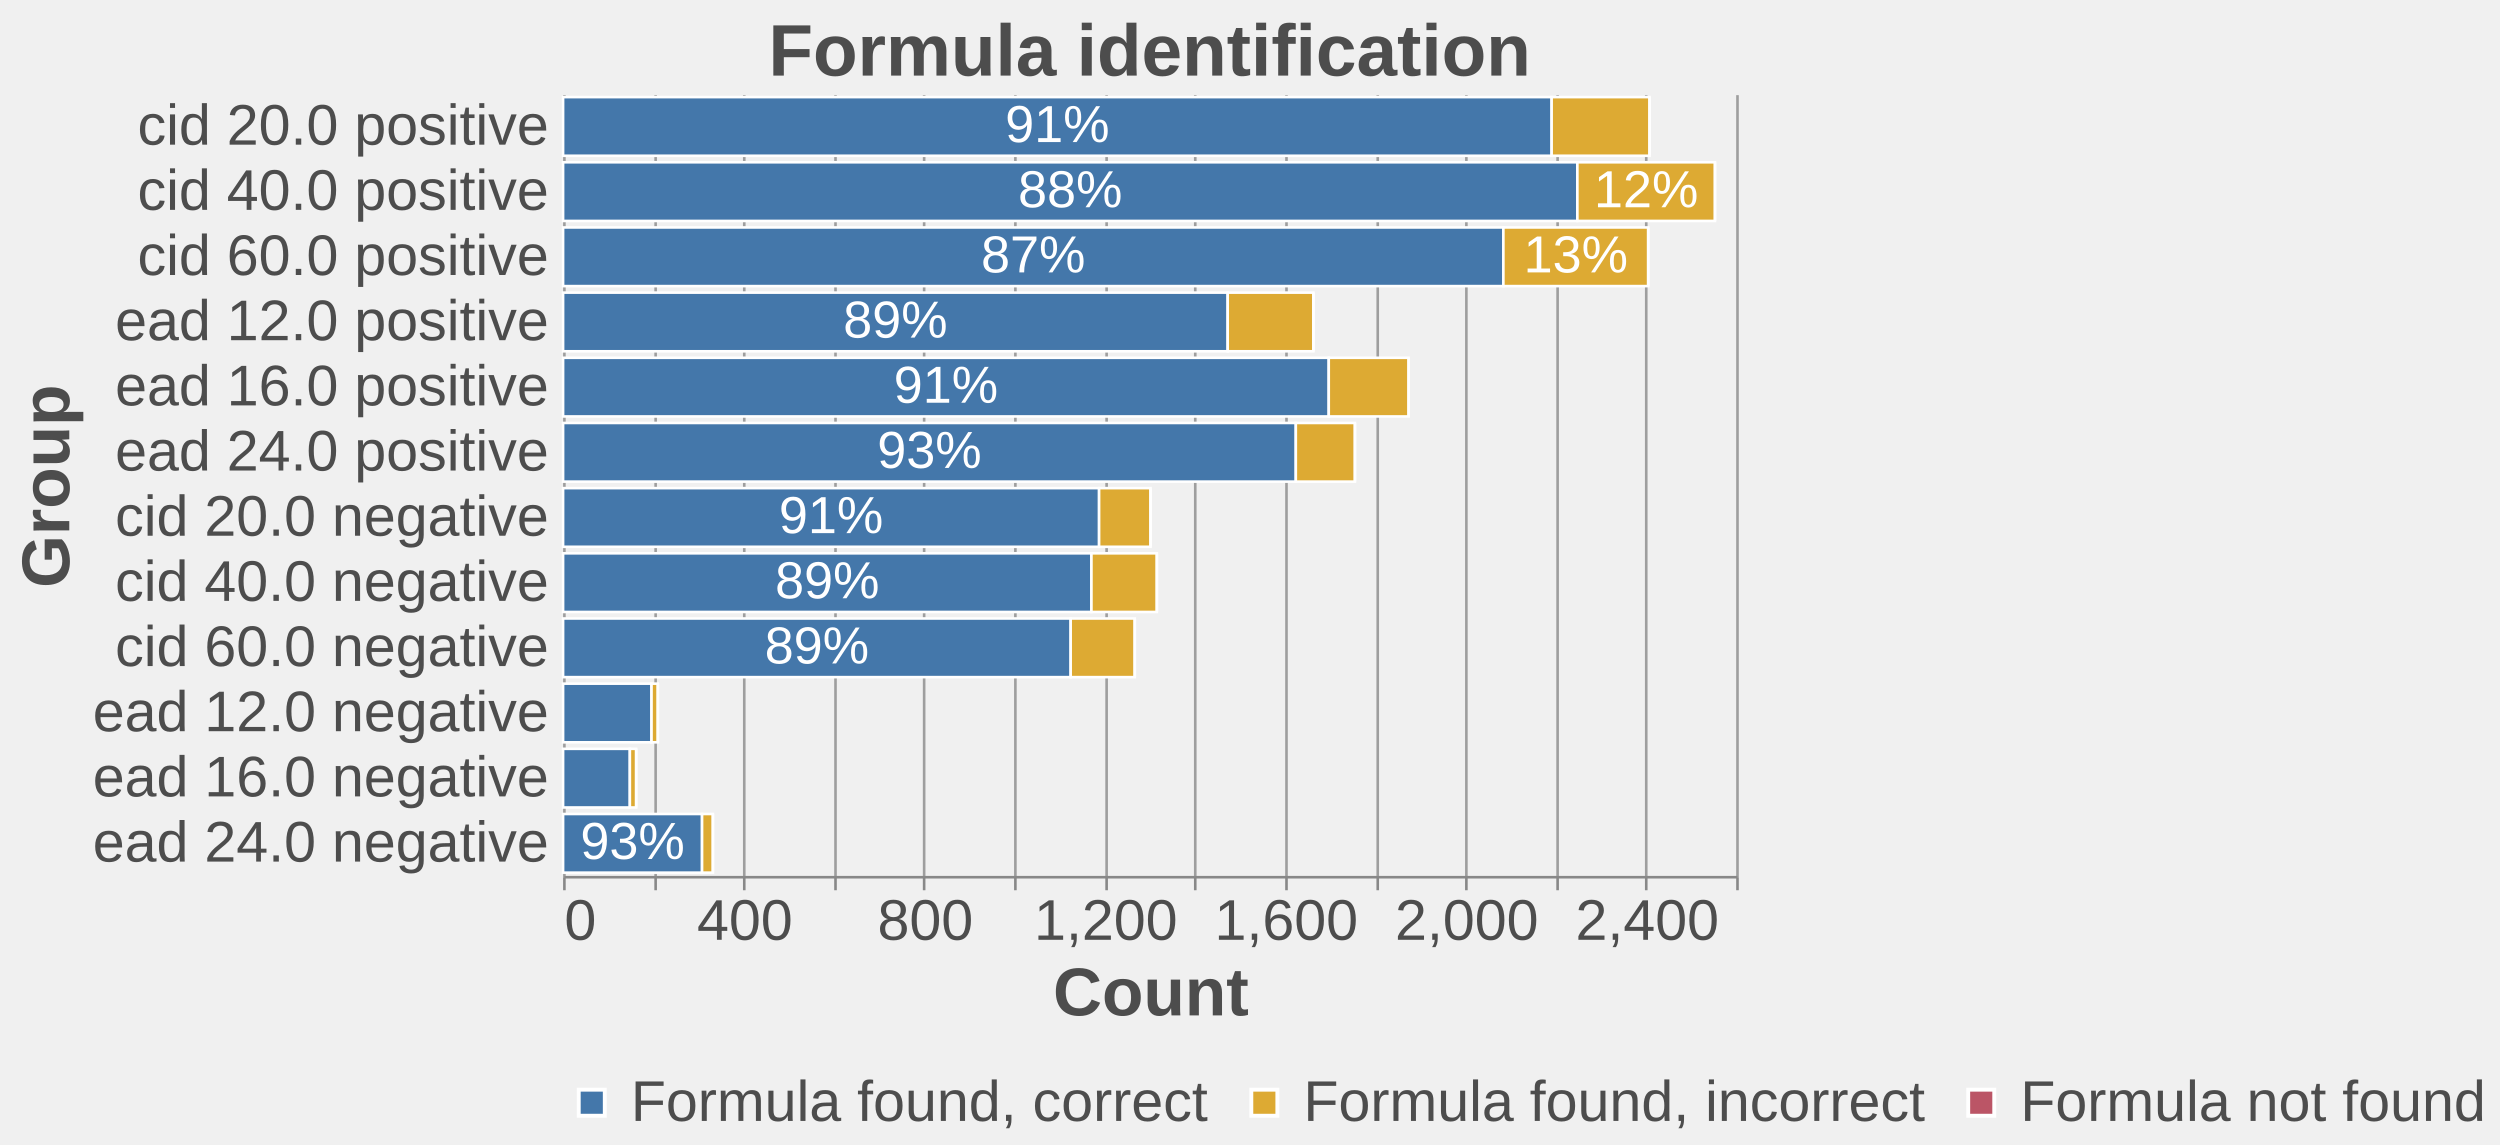
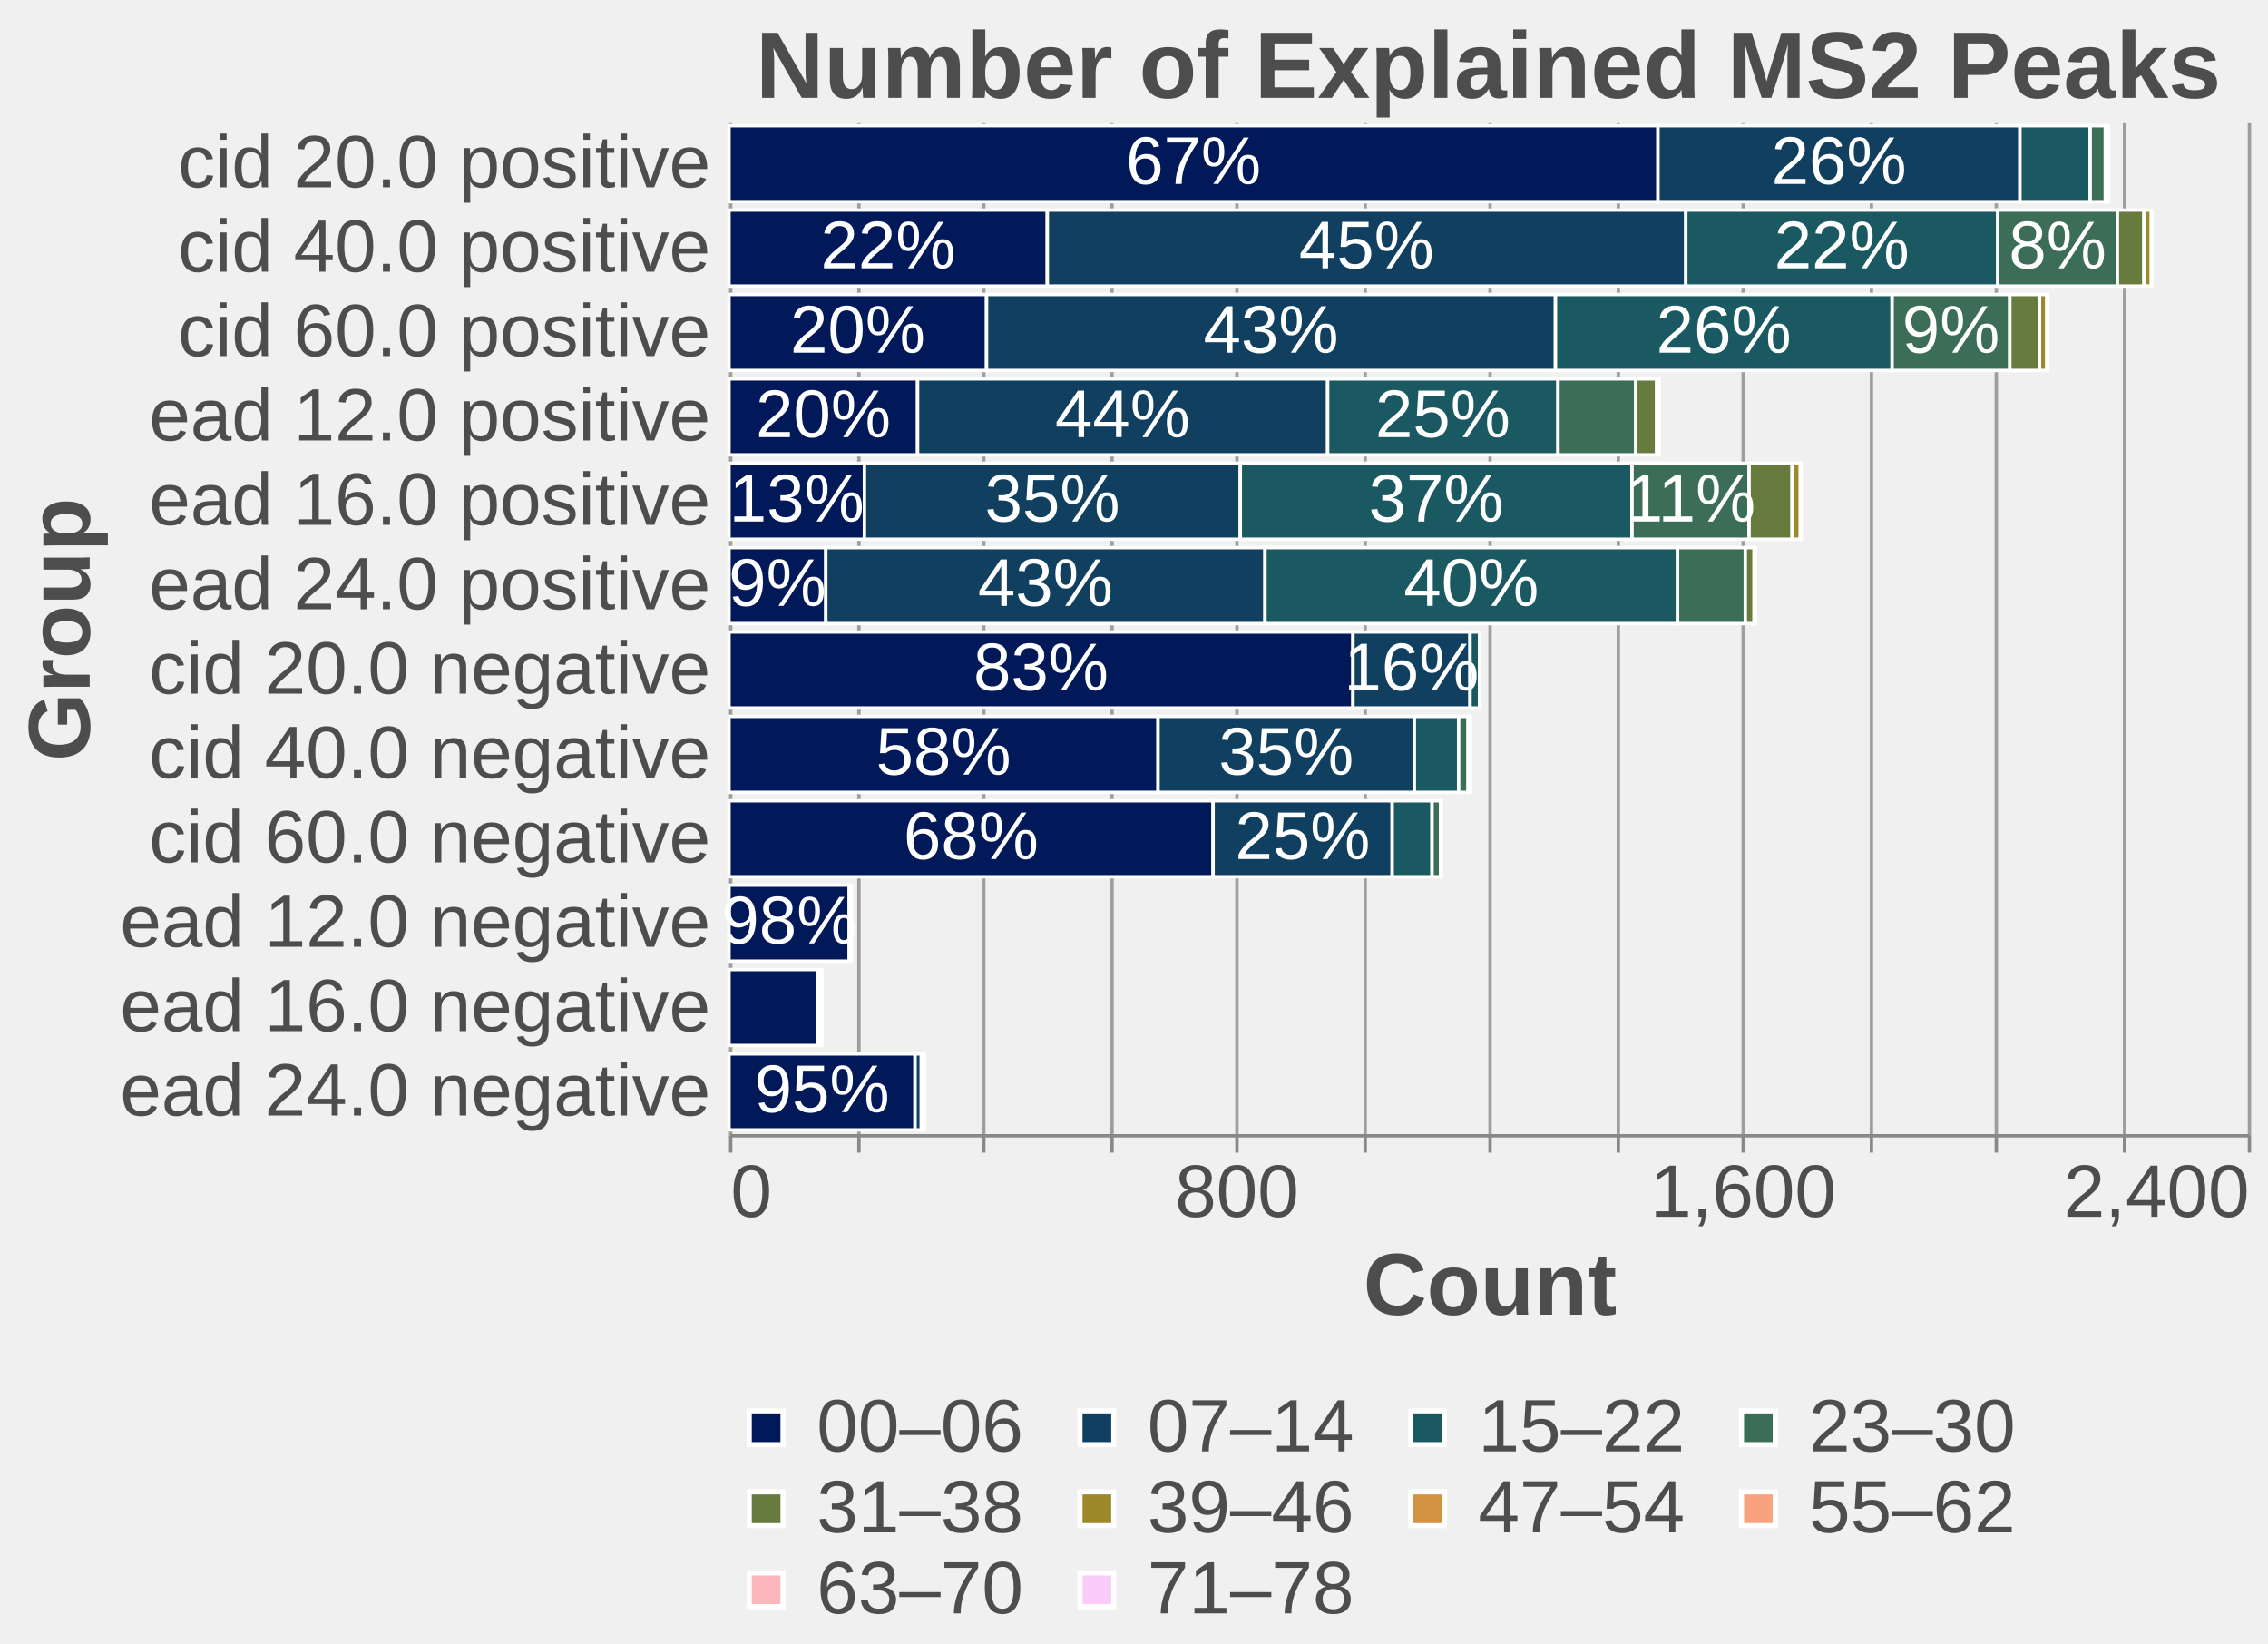
- <svg xmlns="http://www.w3.org/2000/svg" version="1.1" class="marks" width="959" height="439" viewBox="0 0 959 439">
+ <svg xmlns="http://www.w3.org/2000/svg" version="1.1" class="marks" width="672" height="487" viewBox="0 0 672 487">
  <g fill="none" stroke-miterlimit="10" transform="translate(216,36)">
    <g class="mark-group role-frame root" role="graphics-object" aria-roledescription="group mark container">
      <g transform="translate(0,0)">
        <path class="background" aria-hidden="true" d="M0,0h450v300h-450Z" stroke="#ddd" stroke-width="0" />
        <g>
          <g class="mark-group role-axis" aria-hidden="true">
            <g transform="translate(0.5,300.5)">
              <path class="background" aria-hidden="true" d="M0,0h0v0h0Z" pointer-events="none" />
              <g>
                <g class="mark-rule role-axis-grid" pointer-events="none">
                  <line transform="translate(0,0)" x2="0" y2="-300" stroke="#4d4d4d" stroke-opacity="0.5" stroke-width="1" opacity="1" />
-                   <line transform="translate(35,0)" x2="0" y2="-300" stroke="#4d4d4d" stroke-opacity="0.5" stroke-width="1" opacity="1" />
-                   <line transform="translate(69,0)" x2="0" y2="-300" stroke="#4d4d4d" stroke-opacity="0.5" stroke-width="1" opacity="1" />
-                   <line transform="translate(104,0)" x2="0" y2="-300" stroke="#4d4d4d" stroke-opacity="0.5" stroke-width="1" opacity="1" />
-                   <line transform="translate(138,0)" x2="0" y2="-300" stroke="#4d4d4d" stroke-opacity="0.5" stroke-width="1" opacity="1" />
-                   <line transform="translate(173,0)" x2="0" y2="-300" stroke="#4d4d4d" stroke-opacity="0.5" stroke-width="1" opacity="1" />
-                   <line transform="translate(208,0)" x2="0" y2="-300" stroke="#4d4d4d" stroke-opacity="0.5" stroke-width="1" opacity="1" />
-                   <line transform="translate(242,0)" x2="0" y2="-300" stroke="#4d4d4d" stroke-opacity="0.5" stroke-width="1" opacity="1" />
-                   <line transform="translate(277,0)" x2="0" y2="-300" stroke="#4d4d4d" stroke-opacity="0.5" stroke-width="1" opacity="1" />
-                   <line transform="translate(312,0)" x2="0" y2="-300" stroke="#4d4d4d" stroke-opacity="0.5" stroke-width="1" opacity="1" />
-                   <line transform="translate(346,0)" x2="0" y2="-300" stroke="#4d4d4d" stroke-opacity="0.5" stroke-width="1" opacity="1" />
-                   <line transform="translate(381,0)" x2="0" y2="-300" stroke="#4d4d4d" stroke-opacity="0.5" stroke-width="1" opacity="1" />
-                   <line transform="translate(415,0)" x2="0" y2="-300" stroke="#4d4d4d" stroke-opacity="0.5" stroke-width="1" opacity="1" />
+                   <line transform="translate(38,0)" x2="0" y2="-300" stroke="#4d4d4d" stroke-opacity="0.5" stroke-width="1" opacity="1" />
+                   <line transform="translate(75,0)" x2="0" y2="-300" stroke="#4d4d4d" stroke-opacity="0.5" stroke-width="1" opacity="1" />
+                   <line transform="translate(113,0)" x2="0" y2="-300" stroke="#4d4d4d" stroke-opacity="0.5" stroke-width="1" opacity="1" />
+                   <line transform="translate(150,0)" x2="0" y2="-300" stroke="#4d4d4d" stroke-opacity="0.5" stroke-width="1" opacity="1" />
+                   <line transform="translate(188,0)" x2="0" y2="-300" stroke="#4d4d4d" stroke-opacity="0.5" stroke-width="1" opacity="1" />
+                   <line transform="translate(225,0)" x2="0" y2="-300" stroke="#4d4d4d" stroke-opacity="0.5" stroke-width="1" opacity="1" />
+                   <line transform="translate(263,0)" x2="0" y2="-300" stroke="#4d4d4d" stroke-opacity="0.5" stroke-width="1" opacity="1" />
+                   <line transform="translate(300,0)" x2="0" y2="-300" stroke="#4d4d4d" stroke-opacity="0.5" stroke-width="1" opacity="1" />
+                   <line transform="translate(338,0)" x2="0" y2="-300" stroke="#4d4d4d" stroke-opacity="0.5" stroke-width="1" opacity="1" />
+                   <line transform="translate(375,0)" x2="0" y2="-300" stroke="#4d4d4d" stroke-opacity="0.5" stroke-width="1" opacity="1" />
+                   <line transform="translate(413,0)" x2="0" y2="-300" stroke="#4d4d4d" stroke-opacity="0.5" stroke-width="1" opacity="1" />
                  <line transform="translate(450,0)" x2="0" y2="-300" stroke="#4d4d4d" stroke-opacity="0.5" stroke-width="1" opacity="1" />
                </g>
              </g>
              <path class="foreground" aria-hidden="true" d="" pointer-events="none" display="none" />
            </g>
          </g>
-           <g class="mark-group role-axis" role="graphics-symbol" aria-roledescription="axis" aria-label="X-axis titled 'Count' for a linear scale with values from 0 to 2,600">
+           <g class="mark-group role-axis" role="graphics-symbol" aria-roledescription="axis" aria-label="X-axis titled 'Count' for a linear scale with values from 0 to 2,400">
            <g transform="translate(0.5,300.5)">
              <path class="background" aria-hidden="true" d="M0,0h0v0h0Z" pointer-events="none" />
              <g>
                <g class="mark-rule role-axis-tick" pointer-events="none">
                  <line transform="translate(0,0)" x2="0" y2="5" stroke="#888" stroke-width="1" opacity="1" />
-                   <line transform="translate(35,0)" x2="0" y2="5" stroke="#888" stroke-width="1" opacity="1" />
-                   <line transform="translate(69,0)" x2="0" y2="5" stroke="#888" stroke-width="1" opacity="1" />
-                   <line transform="translate(104,0)" x2="0" y2="5" stroke="#888" stroke-width="1" opacity="1" />
-                   <line transform="translate(138,0)" x2="0" y2="5" stroke="#888" stroke-width="1" opacity="1" />
-                   <line transform="translate(173,0)" x2="0" y2="5" stroke="#888" stroke-width="1" opacity="1" />
-                   <line transform="translate(208,0)" x2="0" y2="5" stroke="#888" stroke-width="1" opacity="1" />
-                   <line transform="translate(242,0)" x2="0" y2="5" stroke="#888" stroke-width="1" opacity="1" />
-                   <line transform="translate(277,0)" x2="0" y2="5" stroke="#888" stroke-width="1" opacity="1" />
-                   <line transform="translate(312,0)" x2="0" y2="5" stroke="#888" stroke-width="1" opacity="1" />
-                   <line transform="translate(346,0)" x2="0" y2="5" stroke="#888" stroke-width="1" opacity="1" />
-                   <line transform="translate(381,0)" x2="0" y2="5" stroke="#888" stroke-width="1" opacity="1" />
-                   <line transform="translate(415,0)" x2="0" y2="5" stroke="#888" stroke-width="1" opacity="1" />
+                   <line transform="translate(38,0)" x2="0" y2="5" stroke="#888" stroke-width="1" opacity="1" />
+                   <line transform="translate(75,0)" x2="0" y2="5" stroke="#888" stroke-width="1" opacity="1" />
+                   <line transform="translate(113,0)" x2="0" y2="5" stroke="#888" stroke-width="1" opacity="1" />
+                   <line transform="translate(150,0)" x2="0" y2="5" stroke="#888" stroke-width="1" opacity="1" />
+                   <line transform="translate(188,0)" x2="0" y2="5" stroke="#888" stroke-width="1" opacity="1" />
+                   <line transform="translate(225,0)" x2="0" y2="5" stroke="#888" stroke-width="1" opacity="1" />
+                   <line transform="translate(263,0)" x2="0" y2="5" stroke="#888" stroke-width="1" opacity="1" />
+                   <line transform="translate(300,0)" x2="0" y2="5" stroke="#888" stroke-width="1" opacity="1" />
+                   <line transform="translate(338,0)" x2="0" y2="5" stroke="#888" stroke-width="1" opacity="1" />
+                   <line transform="translate(375,0)" x2="0" y2="5" stroke="#888" stroke-width="1" opacity="1" />
+                   <line transform="translate(413,0)" x2="0" y2="5" stroke="#888" stroke-width="1" opacity="1" />
                  <line transform="translate(450,0)" x2="0" y2="5" stroke="#888" stroke-width="1" opacity="1" />
                </g>
                <g class="mark-text role-axis-label" pointer-events="none">
                  <text text-anchor="start" transform="translate(0,24)" font-family="Arial" font-size="22px" fill="#4d4d4d" opacity="1">0</text>
-                   <text text-anchor="middle" transform="translate(34.61538,24)" font-family="Arial" font-size="22px" fill="#4d4d4d" opacity="0">200</text>
-                   <text text-anchor="middle" transform="translate(69.23077,24)" font-family="Arial" font-size="22px" fill="#4d4d4d" opacity="1">400</text>
-                   <text text-anchor="middle" transform="translate(103.8462,24)" font-family="Arial" font-size="22px" fill="#4d4d4d" opacity="0">600</text>
-                   <text text-anchor="middle" transform="translate(138.4615,24)" font-family="Arial" font-size="22px" fill="#4d4d4d" opacity="1">800</text>
-                   <text text-anchor="middle" transform="translate(173.0769,24)" font-family="Arial" font-size="22px" fill="#4d4d4d" opacity="0">1,000</text>
-                   <text text-anchor="middle" transform="translate(207.6923,24)" font-family="Arial" font-size="22px" fill="#4d4d4d" opacity="1">1,200</text>
-                   <text text-anchor="middle" transform="translate(242.3077,24)" font-family="Arial" font-size="22px" fill="#4d4d4d" opacity="0">1,400</text>
-                   <text text-anchor="middle" transform="translate(276.9231,24)" font-family="Arial" font-size="22px" fill="#4d4d4d" opacity="1">1,600</text>
-                   <text text-anchor="middle" transform="translate(311.5385,24)" font-family="Arial" font-size="22px" fill="#4d4d4d" opacity="0">1,800</text>
-                   <text text-anchor="middle" transform="translate(346.1538,24)" font-family="Arial" font-size="22px" fill="#4d4d4d" opacity="1">2,000</text>
-                   <text text-anchor="middle" transform="translate(380.7692,24)" font-family="Arial" font-size="22px" fill="#4d4d4d" opacity="0">2,200</text>
-                   <text text-anchor="middle" transform="translate(415.3846,24)" font-family="Arial" font-size="22px" fill="#4d4d4d" opacity="1">2,400</text>
-                   <text text-anchor="end" transform="translate(450,24)" font-family="Arial" font-size="22px" fill="#4d4d4d" opacity="0">2,600</text>
+                   <text text-anchor="middle" transform="translate(37.5,24)" font-family="Arial" font-size="22px" fill="#4d4d4d" opacity="0">200</text>
+                   <text text-anchor="middle" transform="translate(75,24)" font-family="Arial" font-size="22px" fill="#4d4d4d" opacity="0">400</text>
+                   <text text-anchor="middle" transform="translate(112.5,24)" font-family="Arial" font-size="22px" fill="#4d4d4d" opacity="0">600</text>
+                   <text text-anchor="middle" transform="translate(150,24)" font-family="Arial" font-size="22px" fill="#4d4d4d" opacity="1">800</text>
+                   <text text-anchor="middle" transform="translate(187.5,24)" font-family="Arial" font-size="22px" fill="#4d4d4d" opacity="0">1,000</text>
+                   <text text-anchor="middle" transform="translate(225,24)" font-family="Arial" font-size="22px" fill="#4d4d4d" opacity="0">1,200</text>
+                   <text text-anchor="middle" transform="translate(262.5,24)" font-family="Arial" font-size="22px" fill="#4d4d4d" opacity="0">1,400</text>
+                   <text text-anchor="middle" transform="translate(300,24)" font-family="Arial" font-size="22px" fill="#4d4d4d" opacity="1">1,600</text>
+                   <text text-anchor="middle" transform="translate(337.5,24)" font-family="Arial" font-size="22px" fill="#4d4d4d" opacity="0">1,800</text>
+                   <text text-anchor="middle" transform="translate(375,24)" font-family="Arial" font-size="22px" fill="#4d4d4d" opacity="0">2,000</text>
+                   <text text-anchor="middle" transform="translate(412.5,24)" font-family="Arial" font-size="22px" fill="#4d4d4d" opacity="0">2,200</text>
+                   <text text-anchor="end" transform="translate(450,24)" font-family="Arial" font-size="22px" fill="#4d4d4d" opacity="1">2,400</text>
                </g>
                <g class="mark-rule role-axis-domain" pointer-events="none">
                  <line transform="translate(0,0)" x2="450" y2="0" stroke="#888" stroke-width="1" opacity="1" />
                </g>
                <g class="mark-text role-axis-title" pointer-events="none">
                  <text text-anchor="middle" transform="translate(225,53)" font-family="Arial" font-size="26px" font-weight="bold" fill="#4d4d4d" opacity="1">Count</text>
                </g>
              </g>
              <path class="foreground" aria-hidden="true" d="" pointer-events="none" display="none" />
            </g>
          </g>
          <g class="mark-group role-axis" role="graphics-symbol" aria-roledescription="axis" aria-label="Y-axis titled 'Group' for a discrete scale with 12 values: cid_[20.0]_positive, cid_[40.0]_positive, cid_[60.0]_positive, ead_[12.0]_positive, ead_[16.0]_positive, ending with ead_[24.0]_negative">
            <g transform="translate(0.5,0.5)">
              <path class="background" aria-hidden="true" d="M0,0h0v0h0Z" pointer-events="none" />
              <g>
                <g class="mark-text role-axis-label" pointer-events="none">
                  <text text-anchor="end" transform="translate(-6,19)" font-family="Arial" font-size="22px" fill="#4d4d4d" opacity="1">cid 20.0 positive</text>
                  <text text-anchor="end" transform="translate(-6,44)" font-family="Arial" font-size="22px" fill="#4d4d4d" opacity="1">cid 40.0 positive</text>
                  <text text-anchor="end" transform="translate(-6,69)" font-family="Arial" font-size="22px" fill="#4d4d4d" opacity="1">cid 60.0 positive</text>
                  <text text-anchor="end" transform="translate(-6,94)" font-family="Arial" font-size="22px" fill="#4d4d4d" opacity="1">ead 12.0 positive</text>
                  <text text-anchor="end" transform="translate(-6,119)" font-family="Arial" font-size="22px" fill="#4d4d4d" opacity="1">ead 16.0 positive</text>
                  <text text-anchor="end" transform="translate(-6,144)" font-family="Arial" font-size="22px" fill="#4d4d4d" opacity="1">ead 24.0 positive</text>
                  <text text-anchor="end" transform="translate(-6,169)" font-family="Arial" font-size="22px" fill="#4d4d4d" opacity="1">cid 20.0 negative</text>
                  <text text-anchor="end" transform="translate(-6,194)" font-family="Arial" font-size="22px" fill="#4d4d4d" opacity="1">cid 40.0 negative</text>
                  <text text-anchor="end" transform="translate(-6,219)" font-family="Arial" font-size="22px" fill="#4d4d4d" opacity="1">cid 60.0 negative</text>
                  <text text-anchor="end" transform="translate(-6,244)" font-family="Arial" font-size="22px" fill="#4d4d4d" opacity="1">ead 12.0 negative</text>
                  <text text-anchor="end" transform="translate(-6,269)" font-family="Arial" font-size="22px" fill="#4d4d4d" opacity="1">ead 16.0 negative</text>
                  <text text-anchor="end" transform="translate(-6,294)" font-family="Arial" font-size="22px" fill="#4d4d4d" opacity="1">ead 24.0 negative</text>
                </g>
                <g class="mark-text role-axis-title" pointer-events="none">
                  <text text-anchor="middle" transform="translate(-184.9258,150) rotate(-90) translate(0,-5)" font-family="Arial" font-size="26px" font-weight="bold" fill="#4d4d4d" opacity="1">Group</text>
                </g>
              </g>
              <path class="foreground" aria-hidden="true" d="" pointer-events="none" display="none" />
            </g>
          </g>
          <g class="mark-text role-mark layer_0_marks" role="graphics-object" aria-roledescription="text mark container">
            <text text-anchor="start" transform="translate(-200,-2)" font-family="Arial" font-size="36px" font-weight="bold" fill="#4d4d4d" />
          </g>
          <g class="mark-text role-mark layer_1_marks" role="graphics-object" aria-roledescription="text mark container">
-             <text text-anchor="middle" transform="translate(225,-7)" font-family="Arial" font-size="28px" font-weight="bold" fill="#4d4d4d">Formula identification</text>
+             <text text-anchor="middle" transform="translate(225,-7)" font-family="Arial" font-size="28px" font-weight="bold" fill="#4d4d4d">Number of Explained MS2 Peaks</text>
          </g>
          <g class="mark-rect role-mark layer_2_marks" role="graphics-symbol" aria-roledescription="rect mark container">
-             <path d="M0,151.25h205.615v22.5h-205.615Z" fill="#4477AA" stroke="white" stroke-width="1" />
-             <path d="M205.615,151.25h19.731v22.5h-19.731Z" fill="#DDAA33" stroke="white" stroke-width="1" />
-             <path d="M225.346,151.25h0v22.5h0Z" fill="#BB5566" stroke="white" stroke-width="1" />
-             <path d="M0,1.25h379.212v22.5h-379.212Z" fill="#4477AA" stroke="white" stroke-width="1" />
-             <path d="M379.212,1.25h37.558v22.5h-37.558Z" fill="#DDAA33" stroke="white" stroke-width="1" />
-             <path d="M416.769,1.25h0v22.5h0Z" fill="#BB5566" stroke="white" stroke-width="1" />
-             <path d="M0,176.25h202.673v22.5h-202.673Z" fill="#4477AA" stroke="white" stroke-width="1" />
-             <path d="M202.673,176.25h25.096v22.5h-25.096Z" fill="#DDAA33" stroke="white" stroke-width="1" />
-             <path d="M227.769,176.25h0v22.5h0Z" fill="#BB5566" stroke="white" stroke-width="1" />
-             <path d="M0,26.25h389.077v22.5h-389.077Z" fill="#4477AA" stroke="white" stroke-width="1" />
-             <path d="M389.077,26.25h52.788v22.5h-52.788Z" fill="#DDAA33" stroke="white" stroke-width="1" />
-             <path d="M441.865,26.25h0v22.5h0Z" fill="#BB5566" stroke="white" stroke-width="1" />
-             <path d="M0,201.25h194.712v22.5h-194.712Z" fill="#4477AA" stroke="white" stroke-width="1" />
-             <path d="M194.712,201.25h24.577v22.5h-24.577Z" fill="#DDAA33" stroke="white" stroke-width="1" />
-             <path d="M219.288,201.25h0v22.5h0Z" fill="#BB5566" stroke="white" stroke-width="1" />
-             <path d="M0,51.25h360.692v22.5h-360.692Z" fill="#4477AA" stroke="white" stroke-width="1" />
-             <path d="M360.692,51.25h55.558v22.5h-55.558Z" fill="#DDAA33" stroke="white" stroke-width="1" />
-             <path d="M416.25,51.25h0v22.5h0Z" fill="#BB5566" stroke="white" stroke-width="1" />
-             <path d="M0,226.25h33.923v22.5h-33.923Z" fill="#4477AA" stroke="white" stroke-width="1" />
-             <path d="M33.923,226.25h2.423v22.5h-2.423Z" fill="#DDAA33" stroke="white" stroke-width="1" />
-             <path d="M36.346,226.25h0v22.5h0Z" fill="#BB5566" stroke="white" stroke-width="1" />
-             <path d="M0,76.25h254.942v22.5h-254.942Z" fill="#4477AA" stroke="white" stroke-width="1" />
-             <path d="M254.942,76.25h32.885v22.5h-32.885Z" fill="#DDAA33" stroke="white" stroke-width="1" />
-             <path d="M287.827,76.25h0v22.5h0Z" fill="#BB5566" stroke="white" stroke-width="1" />
-             <path d="M0,251.25h25.615v22.5h-25.615Z" fill="#4477AA" stroke="white" stroke-width="1" />
-             <path d="M25.615,251.25h2.423v22.5h-2.423Z" fill="#DDAA33" stroke="white" stroke-width="1" />
-             <path d="M28.038,251.25h0v22.5h0Z" fill="#BB5566" stroke="white" stroke-width="1" />
-             <path d="M0,101.25h293.712v22.5h-293.712Z" fill="#4477AA" stroke="white" stroke-width="1" />
-             <path d="M293.712,101.25h30.635v22.5h-30.635Z" fill="#DDAA33" stroke="white" stroke-width="1" />
-             <path d="M324.346,101.25h0v22.5h0Z" fill="#BB5566" stroke="white" stroke-width="1" />
-             <path d="M0,276.25h53.308v22.5h-53.308Z" fill="#4477AA" stroke="white" stroke-width="1" />
-             <path d="M53.308,276.25h4.154v22.5h-4.154Z" fill="#DDAA33" stroke="white" stroke-width="1" />
-             <path d="M57.462,276.25h0v22.5h0Z" fill="#BB5566" stroke="white" stroke-width="1" />
-             <path d="M0,126.25h281.077v22.5h-281.077Z" fill="#4477AA" stroke="white" stroke-width="1" />
-             <path d="M281.077,126.25h22.673v22.5h-22.673Z" fill="#DDAA33" stroke="white" stroke-width="1" />
-             <path d="M303.75,126.25h0v22.5h0Z" fill="#BB5566" stroke="white" stroke-width="1" />
+             <path d="M0,51.25h76.312v22.5h-76.312Z" fill="#011959" stroke="white" stroke-width="1" />
+             <path d="M76.312,51.25h168.562v22.5h-168.562Z" fill="#103f60" stroke="white" stroke-width="1" />
+             <path d="M244.875,51.25h99.75v22.5h-99.75Z" fill="#1b5962" stroke="white" stroke-width="1" />
+             <path d="M344.625,51.25h34.875v22.5h-34.875Z" fill="#3c6d56" stroke="white" stroke-width="1" />
+             <path d="M379.5,51.25h8.812v22.5h-8.812Z" fill="#687b3e" stroke="white" stroke-width="1" />
+             <path d="M388.312,51.25h2.25v22.5h-2.25Z" fill="#9d892b" stroke="white" stroke-width="1" />
+             <path d="M390.562,51.25h0v22.5h0Z" fill="#d29343" stroke="white" stroke-width="1" />
+             <path d="M390.562,51.25h0v22.5h0Z" fill="#f8a27e" stroke="white" stroke-width="1" />
+             <path d="M390.562,51.25h0v22.5h0Z" fill="#fdb7bc" stroke="white" stroke-width="1" />
+             <path d="M390.562,51.25h0.188v22.5h-0.188Z" fill="#faccfa" stroke="white" stroke-width="1" />
+             <path d="M0,26.25h94.312v22.5h-94.312Z" fill="#011959" stroke="white" stroke-width="1" />
+             <path d="M94.312,26.25h189.188v22.5h-189.188Z" fill="#103f60" stroke="white" stroke-width="1" />
+             <path d="M283.5,26.25h92.438v22.5h-92.438Z" fill="#1b5962" stroke="white" stroke-width="1" />
+             <path d="M375.938,26.25h35.438v22.5h-35.438Z" fill="#3c6d56" stroke="white" stroke-width="1" />
+             <path d="M411.375,26.25h7.875v22.5h-7.875Z" fill="#687b3e" stroke="white" stroke-width="1" />
+             <path d="M419.25,26.25h2.25v22.5h-2.25Z" fill="#9d892b" stroke="white" stroke-width="1" />
+             <path d="M421.5,26.25h0v22.5h0Z" fill="#d29343" stroke="white" stroke-width="1" />
+             <path d="M421.5,26.25h0v22.5h0Z" fill="#f8a27e" stroke="white" stroke-width="1" />
+             <path d="M421.5,26.25h0v22.5h0Z" fill="#fdb7bc" stroke="white" stroke-width="1" />
+             <path d="M421.5,26.25h0v22.5h0Z" fill="#faccfa" stroke="white" stroke-width="1" />
+             <path d="M0,101.25h40.125v22.5h-40.125Z" fill="#011959" stroke="white" stroke-width="1" />
+             <path d="M40.125,101.25h111.375v22.5h-111.375Z" fill="#103f60" stroke="white" stroke-width="1" />
+             <path d="M151.5,101.25h116.062v22.5h-116.062Z" fill="#1b5962" stroke="white" stroke-width="1" />
+             <path d="M267.562,101.25h34.688v22.5h-34.688Z" fill="#3c6d56" stroke="white" stroke-width="1" />
+             <path d="M302.25,101.25h12.75v22.5h-12.75Z" fill="#687b3e" stroke="white" stroke-width="1" />
+             <path d="M315,101.25h2.438v22.5h-2.438Z" fill="#9d892b" stroke="white" stroke-width="1" />
+             <path d="M317.438,101.25h0.188v22.5h-0.188Z" fill="#d29343" stroke="white" stroke-width="1" />
+             <path d="M317.625,101.25h0v22.5h0Z" fill="#f8a27e" stroke="white" stroke-width="1" />
+             <path d="M317.625,101.25h0v22.5h0Z" fill="#fdb7bc" stroke="white" stroke-width="1" />
+             <path d="M317.625,101.25h0v22.5h0Z" fill="#faccfa" stroke="white" stroke-width="1" />
+             <path d="M0,126.25h28.688v22.5h-28.688Z" fill="#011959" stroke="white" stroke-width="1" />
+             <path d="M28.688,126.25h130.125v22.5h-130.125Z" fill="#103f60" stroke="white" stroke-width="1" />
+             <path d="M158.812,126.25h122.25v22.5h-122.25Z" fill="#1b5962" stroke="white" stroke-width="1" />
+             <path d="M281.062,126.25h20.062v22.5h-20.062Z" fill="#3c6d56" stroke="white" stroke-width="1" />
+             <path d="M301.125,126.25h2.625v22.5h-2.625Z" fill="#687b3e" stroke="white" stroke-width="1" />
+             <path d="M303.75,126.25h0.375v22.5h-0.375Z" fill="#9d892b" stroke="white" stroke-width="1" />
+             <path d="M304.125,126.25h0v22.5h0Z" fill="#d29343" stroke="white" stroke-width="1" />
+             <path d="M304.125,126.25h0v22.5h0Z" fill="#f8a27e" stroke="white" stroke-width="1" />
+             <path d="M304.125,126.25h0v22.5h0Z" fill="#fdb7bc" stroke="white" stroke-width="1" />
+             <path d="M304.125,126.25h0v22.5h0Z" fill="#faccfa" stroke="white" stroke-width="1" />
+             <path d="M0,76.25h55.875v22.5h-55.875Z" fill="#011959" stroke="white" stroke-width="1" />
+             <path d="M55.875,76.25h121.5v22.5h-121.5Z" fill="#103f60" stroke="white" stroke-width="1" />
+             <path d="M177.375,76.25h68.25v22.5h-68.25Z" fill="#1b5962" stroke="white" stroke-width="1" />
+             <path d="M245.625,76.25h23.063v22.5h-23.063Z" fill="#3c6d56" stroke="white" stroke-width="1" />
+             <path d="M268.688,76.25h6.188v22.5h-6.188Z" fill="#687b3e" stroke="white" stroke-width="1" />
+             <path d="M274.875,76.25h0.75v22.5h-0.75Z" fill="#9d892b" stroke="white" stroke-width="1" />
+             <path d="M275.625,76.25h0v22.5h0Z" fill="#d29343" stroke="white" stroke-width="1" />
+             <path d="M275.625,76.25h0v22.5h0Z" fill="#f8a27e" stroke="white" stroke-width="1" />
+             <path d="M275.625,76.25h0v22.5h0Z" fill="#fdb7bc" stroke="white" stroke-width="1" />
+             <path d="M275.625,76.25h0v22.5h0Z" fill="#faccfa" stroke="white" stroke-width="1" />
+             <path d="M0,1.25h275.25v22.5h-275.25Z" fill="#011959" stroke="white" stroke-width="1" />
+             <path d="M275.25,1.25h107.25v22.5h-107.25Z" fill="#103f60" stroke="white" stroke-width="1" />
+             <path d="M382.5,1.25h20.812v22.5h-20.812Z" fill="#1b5962" stroke="white" stroke-width="1" />
+             <path d="M403.312,1.25h4.5v22.5h-4.5Z" fill="#3c6d56" stroke="white" stroke-width="1" />
+             <path d="M407.812,1.25h0.562v22.5h-0.562Z" fill="#687b3e" stroke="white" stroke-width="1" />
+             <path d="M408.375,1.25h0.188v22.5h-0.188Z" fill="#9d892b" stroke="white" stroke-width="1" />
+             <path d="M408.562,1.25h0v22.5h0Z" fill="#d29343" stroke="white" stroke-width="1" />
+             <path d="M408.562,1.25h0v22.5h0Z" fill="#f8a27e" stroke="white" stroke-width="1" />
+             <path d="M408.562,1.25h0v22.5h0Z" fill="#fdb7bc" stroke="white" stroke-width="1" />
+             <path d="M408.562,1.25h0v22.5h0Z" fill="#faccfa" stroke="white" stroke-width="1" />
+             <path d="M0,251.25h26.438v22.5h-26.438Z" fill="#011959" stroke="white" stroke-width="1" />
+             <path d="M26.438,251.25h0.938v22.5h-0.938Z" fill="#103f60" stroke="white" stroke-width="1" />
+             <path d="M27.375,251.25h0v22.5h0Z" fill="#1b5962" stroke="white" stroke-width="1" />
+             <path d="M27.375,251.25h0v22.5h0Z" fill="#3c6d56" stroke="white" stroke-width="1" />
+             <path d="M27.375,251.25h0v22.5h0Z" fill="#687b3e" stroke="white" stroke-width="1" />
+             <path d="M27.375,251.25h0v22.5h0Z" fill="#9d892b" stroke="white" stroke-width="1" />
+             <path d="M27.375,251.25h0v22.5h0Z" fill="#d29343" stroke="white" stroke-width="1" />
+             <path d="M27.375,251.25h0v22.5h0Z" fill="#f8a27e" stroke="white" stroke-width="1" />
+             <path d="M27.375,251.25h0v22.5h0Z" fill="#fdb7bc" stroke="white" stroke-width="1" />
+             <path d="M27.375,251.25h0v22.5h0Z" fill="#faccfa" stroke="white" stroke-width="1" />
+             <path d="M0,201.25h143.438v22.5h-143.438Z" fill="#011959" stroke="white" stroke-width="1" />
+             <path d="M143.438,201.25h53.062v22.5h-53.062Z" fill="#103f60" stroke="white" stroke-width="1" />
+             <path d="M196.5,201.25h11.812v22.5h-11.812Z" fill="#1b5962" stroke="white" stroke-width="1" />
+             <path d="M208.312,201.25h2.625v22.5h-2.625Z" fill="#3c6d56" stroke="white" stroke-width="1" />
+             <path d="M210.938,201.25h0v22.5h0Z" fill="#687b3e" stroke="white" stroke-width="1" />
+             <path d="M210.938,201.25h0v22.5h0Z" fill="#9d892b" stroke="white" stroke-width="1" />
+             <path d="M210.938,201.25h0v22.5h0Z" fill="#d29343" stroke="white" stroke-width="1" />
+             <path d="M210.938,201.25h0v22.5h0Z" fill="#f8a27e" stroke="white" stroke-width="1" />
+             <path d="M210.938,201.25h0v22.5h0Z" fill="#fdb7bc" stroke="white" stroke-width="1" />
+             <path d="M210.938,201.25h0v22.5h0Z" fill="#faccfa" stroke="white" stroke-width="1" />
+             <path d="M0,151.25h184.875v22.5h-184.875Z" fill="#011959" stroke="white" stroke-width="1" />
+             <path d="M184.875,151.25h34.688v22.5h-34.688Z" fill="#103f60" stroke="white" stroke-width="1" />
+             <path d="M219.562,151.25h2.812v22.5h-2.812Z" fill="#1b5962" stroke="white" stroke-width="1" />
+             <path d="M222.375,151.25h0v22.5h0Z" fill="#3c6d56" stroke="white" stroke-width="1" />
+             <path d="M222.375,151.25h0v22.5h0Z" fill="#687b3e" stroke="white" stroke-width="1" />
+             <path d="M222.375,151.25h0v22.5h0Z" fill="#9d892b" stroke="white" stroke-width="1" />
+             <path d="M222.375,151.25h0v22.5h0Z" fill="#d29343" stroke="white" stroke-width="1" />
+             <path d="M222.375,151.25h0v22.5h0Z" fill="#f8a27e" stroke="white" stroke-width="1" />
+             <path d="M222.375,151.25h0v22.5h0Z" fill="#fdb7bc" stroke="white" stroke-width="1" />
+             <path d="M222.375,151.25h0v22.5h0Z" fill="#faccfa" stroke="white" stroke-width="1" />
+             <path d="M0,176.25h127.125v22.5h-127.125Z" fill="#011959" stroke="white" stroke-width="1" />
+             <path d="M127.125,176.25h75.938v22.5h-75.938Z" fill="#103f60" stroke="white" stroke-width="1" />
+             <path d="M203.062,176.25h13.125v22.5h-13.125Z" fill="#1b5962" stroke="white" stroke-width="1" />
+             <path d="M216.188,176.25h2.812v22.5h-2.812Z" fill="#3c6d56" stroke="white" stroke-width="1" />
+             <path d="M219,176.25h0.375v22.5h-0.375Z" fill="#687b3e" stroke="white" stroke-width="1" />
+             <path d="M219.375,176.25h0.188v22.5h-0.188Z" fill="#9d892b" stroke="white" stroke-width="1" />
+             <path d="M219.562,176.25h0v22.5h0Z" fill="#d29343" stroke="white" stroke-width="1" />
+             <path d="M219.562,176.25h0v22.5h0Z" fill="#f8a27e" stroke="white" stroke-width="1" />
+             <path d="M219.562,176.25h0v22.5h0Z" fill="#fdb7bc" stroke="white" stroke-width="1" />
+             <path d="M219.562,176.25h0v22.5h0Z" fill="#faccfa" stroke="white" stroke-width="1" />
+             <path d="M0,276.25h55.125v22.5h-55.125Z" fill="#011959" stroke="white" stroke-width="1" />
+             <path d="M55.125,276.25h1.875v22.5h-1.875Z" fill="#103f60" stroke="white" stroke-width="1" />
+             <path d="M57,276.25h0.375v22.5h-0.375Z" fill="#1b5962" stroke="white" stroke-width="1" />
+             <path d="M57.375,276.25h0.375v22.5h-0.375Z" fill="#3c6d56" stroke="white" stroke-width="1" />
+             <path d="M57.75,276.25h0v22.5h0Z" fill="#687b3e" stroke="white" stroke-width="1" />
+             <path d="M57.75,276.25h0v22.5h0Z" fill="#9d892b" stroke="white" stroke-width="1" />
+             <path d="M57.75,276.25h0v22.5h0Z" fill="#d29343" stroke="white" stroke-width="1" />
+             <path d="M57.75,276.25h0v22.5h0Z" fill="#f8a27e" stroke="white" stroke-width="1" />
+             <path d="M57.75,276.25h0v22.5h0Z" fill="#fdb7bc" stroke="white" stroke-width="1" />
+             <path d="M57.75,276.25h0v22.5h0Z" fill="#faccfa" stroke="white" stroke-width="1" />
+             <path d="M0,226.25h35.625v22.5h-35.625Z" fill="#011959" stroke="white" stroke-width="1" />
+             <path d="M35.625,226.25h0.562v22.5h-0.562Z" fill="#103f60" stroke="white" stroke-width="1" />
+             <path d="M36.188,226.25h0v22.5h0Z" fill="#1b5962" stroke="white" stroke-width="1" />
+             <path d="M36.188,226.25h0v22.5h0Z" fill="#3c6d56" stroke="white" stroke-width="1" />
+             <path d="M36.188,226.25h0v22.5h0Z" fill="#687b3e" stroke="white" stroke-width="1" />
+             <path d="M36.188,226.25h0v22.5h0Z" fill="#9d892b" stroke="white" stroke-width="1" />
+             <path d="M36.188,226.25h0v22.5h0Z" fill="#d29343" stroke="white" stroke-width="1" />
+             <path d="M36.188,226.25h0v22.5h0Z" fill="#f8a27e" stroke="white" stroke-width="1" />
+             <path d="M36.188,226.25h0v22.5h0Z" fill="#fdb7bc" stroke="white" stroke-width="1" />
+             <path d="M36.188,226.25h0v22.5h0Z" fill="#faccfa" stroke="white" stroke-width="1" />
          </g>
          <g class="mark-text role-mark layer_3_marks" role="graphics-object" aria-roledescription="text mark container">
-             <text text-anchor="middle" transform="translate(102.8077,168.5)" font-family="Arial" font-size="20px" fill="white">91%</text>
-             <text text-anchor="middle" transform="translate(189.6058,18.5)" font-family="Arial" font-size="20px" fill="white">91%</text>
-             <text text-anchor="middle" transform="translate(101.3365,193.5)" font-family="Arial" font-size="20px" fill="white">89%</text>
-             <text text-anchor="middle" transform="translate(194.5385,43.5)" font-family="Arial" font-size="20px" fill="white">88%</text>
-             <text text-anchor="middle" transform="translate(415.4712,43.5)" font-family="Arial" font-size="20px" fill="white">12%</text>
-             <text text-anchor="middle" transform="translate(97.35577,218.5)" font-family="Arial" font-size="20px" fill="white">89%</text>
-             <text text-anchor="middle" transform="translate(180.3462,68.5)" font-family="Arial" font-size="20px" fill="white">87%</text>
-             <text text-anchor="middle" transform="translate(388.4712,68.5)" font-family="Arial" font-size="20px" fill="white">13%</text>
-             <text text-anchor="middle" transform="translate(127.4712,93.5)" font-family="Arial" font-size="20px" fill="white">89%</text>
-             <text text-anchor="middle" transform="translate(146.8558,118.5)" font-family="Arial" font-size="20px" fill="white">91%</text>
-             <text text-anchor="middle" transform="translate(26.65385,293.5)" font-family="Arial" font-size="20px" fill="white">93%</text>
-             <text text-anchor="middle" transform="translate(140.5385,143.5)" font-family="Arial" font-size="20px" fill="white">93%</text>
-           </g>
-           <g class="mark-group role-legend" role="graphics-symbol" aria-roledescription="legend" aria-label="Symbol legend for fill color with 3 values: Formula found, correct, Formula found, incorrect, Formula not found">
+             <text text-anchor="middle" transform="translate(38.15625,68.5)" font-family="Arial" font-size="20px" fill="white">20%</text>
+             <text text-anchor="middle" transform="translate(160.5938,68.5)" font-family="Arial" font-size="20px" fill="white">43%</text>
+             <text text-anchor="middle" transform="translate(294.75,68.5)" font-family="Arial" font-size="20px" fill="white">26%</text>
+             <text text-anchor="middle" transform="translate(362.0625,68.5)" font-family="Arial" font-size="20px" fill="white">9%</text>
+             <text text-anchor="middle" transform="translate(47.15625,43.5)" font-family="Arial" font-size="20px" fill="white">22%</text>
+             <text text-anchor="middle" transform="translate(188.9062,43.5)" font-family="Arial" font-size="20px" fill="white">45%</text>
+             <text text-anchor="middle" transform="translate(329.7188,43.5)" font-family="Arial" font-size="20px" fill="white">22%</text>
+             <text text-anchor="middle" transform="translate(393.6562,43.5)" font-family="Arial" font-size="20px" fill="white">8%</text>
+             <text text-anchor="middle" transform="translate(20.0625,118.5)" font-family="Arial" font-size="20px" fill="white">13%</text>
+             <text text-anchor="middle" transform="translate(95.8125,118.5)" font-family="Arial" font-size="20px" fill="white">35%</text>
+             <text text-anchor="middle" transform="translate(209.5312,118.5)" font-family="Arial" font-size="20px" fill="white">37%</text>
+             <text text-anchor="middle" transform="translate(284.9062,118.5)" font-family="Arial" font-size="20px" fill="white">11%</text>
+             <text text-anchor="middle" transform="translate(14.34375,143.5)" font-family="Arial" font-size="20px" fill="white">9%</text>
+             <text text-anchor="middle" transform="translate(93.75,143.5)" font-family="Arial" font-size="20px" fill="white">43%</text>
+             <text text-anchor="middle" transform="translate(219.9375,143.5)" font-family="Arial" font-size="20px" fill="white">40%</text>
+             <text text-anchor="middle" transform="translate(27.9375,93.5)" font-family="Arial" font-size="20px" fill="white">20%</text>
+             <text text-anchor="middle" transform="translate(116.625,93.5)" font-family="Arial" font-size="20px" fill="white">44%</text>
+             <text text-anchor="middle" transform="translate(211.5,93.5)" font-family="Arial" font-size="20px" fill="white">25%</text>
+             <text text-anchor="middle" transform="translate(137.625,18.5)" font-family="Arial" font-size="20px" fill="white">67%</text>
+             <text text-anchor="middle" transform="translate(328.875,18.5)" font-family="Arial" font-size="20px" fill="white">26%</text>
+             <text text-anchor="middle" transform="translate(71.71875,218.5)" font-family="Arial" font-size="20px" fill="white">68%</text>
+             <text text-anchor="middle" transform="translate(169.9688,218.5)" font-family="Arial" font-size="20px" fill="white">25%</text>
+             <text text-anchor="middle" transform="translate(92.4375,168.5)" font-family="Arial" font-size="20px" fill="white">83%</text>
+             <text text-anchor="middle" transform="translate(202.2188,168.5)" font-family="Arial" font-size="20px" fill="white">16%</text>
+             <text text-anchor="middle" transform="translate(63.5625,193.5)" font-family="Arial" font-size="20px" fill="white">58%</text>
+             <text text-anchor="middle" transform="translate(165.0938,193.5)" font-family="Arial" font-size="20px" fill="white">35%</text>
+             <text text-anchor="middle" transform="translate(27.5625,293.5)" font-family="Arial" font-size="20px" fill="white">95%</text>
+             <text text-anchor="middle" transform="translate(17.8125,243.5)" font-family="Arial" font-size="20px" fill="white">98%</text>
+           </g>
+           <g class="mark-group role-legend" role="graphics-symbol" aria-roledescription="legend" aria-label="Symbol legend for fill color with 10 values: 00–06, 07–14, 15–22, 23–30, 31–38, ending with 71–78">
            <g transform="translate(0,376)">
-               <path class="background" aria-hidden="true" d="M0,0h738v22h-738Z" pointer-events="none" />
+               <path class="background" aria-hidden="true" d="M0,0h382v70h-382Z" pointer-events="none" />
              <g>
                <g class="mark-group role-legend-entry">
                  <g transform="translate(0,0)">
                    <path class="background" aria-hidden="true" d="M0,0h0v0h0Z" pointer-events="none" />
                    <g>
                      <g class="mark-group role-scope" role="graphics-object" aria-roledescription="group mark container">
                        <g transform="translate(0,0)">
-                           <path class="background" aria-hidden="true" d="M0,0h247.311v22h-247.311Z" pointer-events="none" opacity="1" />
-                           <g>
-                             <g class="mark-symbol role-legend-symbol" pointer-events="none">
-                               <path transform="translate(11,11)" d="M-5,-5h10v10h-10Z" fill="#4477AA" stroke="white" stroke-width="1.5" opacity="1" />
-                             </g>
-                             <g class="mark-text role-legend-label" pointer-events="none">
-                               <text text-anchor="start" transform="translate(26,18)" font-family="Arial" font-size="22px" fill="#4d4d4d" opacity="1">Formula found, correct</text>
-                             </g>
-                           </g>
-                           <path class="foreground" aria-hidden="true" d="" pointer-events="none" display="none" />
-                         </g>
-                         <g transform="translate(258,0)">
-                           <path class="background" aria-hidden="true" d="M0,0h264.434v22h-264.434Z" pointer-events="none" opacity="1" />
-                           <g>
-                             <g class="mark-symbol role-legend-symbol" pointer-events="none">
-                               <path transform="translate(11,11)" d="M-5,-5h10v10h-10Z" fill="#DDAA33" stroke="white" stroke-width="1.5" opacity="1" />
-                             </g>
-                             <g class="mark-text role-legend-label" pointer-events="none">
-                               <text text-anchor="start" transform="translate(26,18)" font-family="Arial" font-size="22px" fill="#4d4d4d" opacity="1">Formula found, incorrect</text>
-                             </g>
-                           </g>
-                           <path class="foreground" aria-hidden="true" d="" pointer-events="none" display="none" />
-                         </g>
-                         <g transform="translate(533,0)">
-                           <path class="background" aria-hidden="true" d="M0,0h204.546v22h-204.546Z" pointer-events="none" opacity="1" />
-                           <g>
-                             <g class="mark-symbol role-legend-symbol" pointer-events="none">
-                               <path transform="translate(11,11)" d="M-5,-5h10v10h-10Z" fill="#BB5566" stroke="white" stroke-width="1.5" opacity="1" />
-                             </g>
-                             <g class="mark-text role-legend-label" pointer-events="none">
-                               <text text-anchor="start" transform="translate(26,18)" font-family="Arial" font-size="22px" fill="#4d4d4d" opacity="1">Formula not found</text>
+                           <path class="background" aria-hidden="true" d="M0,0h87.177v22h-87.177Z" pointer-events="none" opacity="1" />
+                           <g>
+                             <g class="mark-symbol role-legend-symbol" pointer-events="none">
+                               <path transform="translate(11,11)" d="M-5,-5h10v10h-10Z" fill="#011959" stroke="white" stroke-width="1.5" opacity="1" />
+                             </g>
+                             <g class="mark-text role-legend-label" pointer-events="none">
+                               <text text-anchor="start" transform="translate(26,18)" font-family="Arial" font-size="22px" fill="#4d4d4d" opacity="1">00–06</text>
+                             </g>
+                           </g>
+                           <path class="foreground" aria-hidden="true" d="" pointer-events="none" display="none" />
+                         </g>
+                         <g transform="translate(98,0)">
+                           <path class="background" aria-hidden="true" d="M0,0h87.177v22h-87.177Z" pointer-events="none" opacity="1" />
+                           <g>
+                             <g class="mark-symbol role-legend-symbol" pointer-events="none">
+                               <path transform="translate(11,11)" d="M-5,-5h10v10h-10Z" fill="#103f60" stroke="white" stroke-width="1.5" opacity="1" />
+                             </g>
+                             <g class="mark-text role-legend-label" pointer-events="none">
+                               <text text-anchor="start" transform="translate(26,18)" font-family="Arial" font-size="22px" fill="#4d4d4d" opacity="1">07–14</text>
+                             </g>
+                           </g>
+                           <path class="foreground" aria-hidden="true" d="" pointer-events="none" display="none" />
+                         </g>
+                         <g transform="translate(196,0)">
+                           <path class="background" aria-hidden="true" d="M0,0h87.177v22h-87.177Z" pointer-events="none" opacity="1" />
+                           <g>
+                             <g class="mark-symbol role-legend-symbol" pointer-events="none">
+                               <path transform="translate(11,11)" d="M-5,-5h10v10h-10Z" fill="#1b5962" stroke="white" stroke-width="1.5" opacity="1" />
+                             </g>
+                             <g class="mark-text role-legend-label" pointer-events="none">
+                               <text text-anchor="start" transform="translate(26,18)" font-family="Arial" font-size="22px" fill="#4d4d4d" opacity="1">15–22</text>
+                             </g>
+                           </g>
+                           <path class="foreground" aria-hidden="true" d="" pointer-events="none" display="none" />
+                         </g>
+                         <g transform="translate(294,0)">
+                           <path class="background" aria-hidden="true" d="M0,0h87.177v22h-87.177Z" pointer-events="none" opacity="1" />
+                           <g>
+                             <g class="mark-symbol role-legend-symbol" pointer-events="none">
+                               <path transform="translate(11,11)" d="M-5,-5h10v10h-10Z" fill="#3c6d56" stroke="white" stroke-width="1.5" opacity="1" />
+                             </g>
+                             <g class="mark-text role-legend-label" pointer-events="none">
+                               <text text-anchor="start" transform="translate(26,18)" font-family="Arial" font-size="22px" fill="#4d4d4d" opacity="1">23–30</text>
+                             </g>
+                           </g>
+                           <path class="foreground" aria-hidden="true" d="" pointer-events="none" display="none" />
+                         </g>
+                         <g transform="translate(0,24)">
+                           <path class="background" aria-hidden="true" d="M0,0h87.177v22h-87.177Z" pointer-events="none" opacity="1" />
+                           <g>
+                             <g class="mark-symbol role-legend-symbol" pointer-events="none">
+                               <path transform="translate(11,11)" d="M-5,-5h10v10h-10Z" fill="#687b3e" stroke="white" stroke-width="1.5" opacity="1" />
+                             </g>
+                             <g class="mark-text role-legend-label" pointer-events="none">
+                               <text text-anchor="start" transform="translate(26,18)" font-family="Arial" font-size="22px" fill="#4d4d4d" opacity="1">31–38</text>
+                             </g>
+                           </g>
+                           <path class="foreground" aria-hidden="true" d="" pointer-events="none" display="none" />
+                         </g>
+                         <g transform="translate(98,24)">
+                           <path class="background" aria-hidden="true" d="M0,0h87.177v22h-87.177Z" pointer-events="none" opacity="1" />
+                           <g>
+                             <g class="mark-symbol role-legend-symbol" pointer-events="none">
+                               <path transform="translate(11,11)" d="M-5,-5h10v10h-10Z" fill="#9d892b" stroke="white" stroke-width="1.5" opacity="1" />
+                             </g>
+                             <g class="mark-text role-legend-label" pointer-events="none">
+                               <text text-anchor="start" transform="translate(26,18)" font-family="Arial" font-size="22px" fill="#4d4d4d" opacity="1">39–46</text>
+                             </g>
+                           </g>
+                           <path class="foreground" aria-hidden="true" d="" pointer-events="none" display="none" />
+                         </g>
+                         <g transform="translate(196,24)">
+                           <path class="background" aria-hidden="true" d="M0,0h87.177v22h-87.177Z" pointer-events="none" opacity="1" />
+                           <g>
+                             <g class="mark-symbol role-legend-symbol" pointer-events="none">
+                               <path transform="translate(11,11)" d="M-5,-5h10v10h-10Z" fill="#d29343" stroke="white" stroke-width="1.5" opacity="1" />
+                             </g>
+                             <g class="mark-text role-legend-label" pointer-events="none">
+                               <text text-anchor="start" transform="translate(26,18)" font-family="Arial" font-size="22px" fill="#4d4d4d" opacity="1">47–54</text>
+                             </g>
+                           </g>
+                           <path class="foreground" aria-hidden="true" d="" pointer-events="none" display="none" />
+                         </g>
+                         <g transform="translate(294,24)">
+                           <path class="background" aria-hidden="true" d="M0,0h87.177v22h-87.177Z" pointer-events="none" opacity="1" />
+                           <g>
+                             <g class="mark-symbol role-legend-symbol" pointer-events="none">
+                               <path transform="translate(11,11)" d="M-5,-5h10v10h-10Z" fill="#f8a27e" stroke="white" stroke-width="1.5" opacity="1" />
+                             </g>
+                             <g class="mark-text role-legend-label" pointer-events="none">
+                               <text text-anchor="start" transform="translate(26,18)" font-family="Arial" font-size="22px" fill="#4d4d4d" opacity="1">55–62</text>
+                             </g>
+                           </g>
+                           <path class="foreground" aria-hidden="true" d="" pointer-events="none" display="none" />
+                         </g>
+                         <g transform="translate(0,48)">
+                           <path class="background" aria-hidden="true" d="M0,0h87.177v22h-87.177Z" pointer-events="none" opacity="1" />
+                           <g>
+                             <g class="mark-symbol role-legend-symbol" pointer-events="none">
+                               <path transform="translate(11,11)" d="M-5,-5h10v10h-10Z" fill="#fdb7bc" stroke="white" stroke-width="1.5" opacity="1" />
+                             </g>
+                             <g class="mark-text role-legend-label" pointer-events="none">
+                               <text text-anchor="start" transform="translate(26,18)" font-family="Arial" font-size="22px" fill="#4d4d4d" opacity="1">63–70</text>
+                             </g>
+                           </g>
+                           <path class="foreground" aria-hidden="true" d="" pointer-events="none" display="none" />
+                         </g>
+                         <g transform="translate(98,48)">
+                           <path class="background" aria-hidden="true" d="M0,0h87.177v22h-87.177Z" pointer-events="none" opacity="1" />
+                           <g>
+                             <g class="mark-symbol role-legend-symbol" pointer-events="none">
+                               <path transform="translate(11,11)" d="M-5,-5h10v10h-10Z" fill="#faccfa" stroke="white" stroke-width="1.5" opacity="1" />
+                             </g>
+                             <g class="mark-text role-legend-label" pointer-events="none">
+                               <text text-anchor="start" transform="translate(26,18)" font-family="Arial" font-size="22px" fill="#4d4d4d" opacity="1">71–78</text>
                            </g>
                          </g>
                          <path class="foreground" aria-hidden="true" d="" pointer-events="none" display="none" />
                        </g>
                      </g>
                    </g>
                    <path class="foreground" aria-hidden="true" d="" pointer-events="none" display="none" />
                  </g>
                </g>
              </g>
              <path class="foreground" aria-hidden="true" d="" pointer-events="none" display="none" />
            </g>
          </g>
        </g>
        <path class="foreground" aria-hidden="true" d="" display="none" stroke="#ddd" stroke-width="0" />
      </g>
    </g>
  </g>
</svg>
